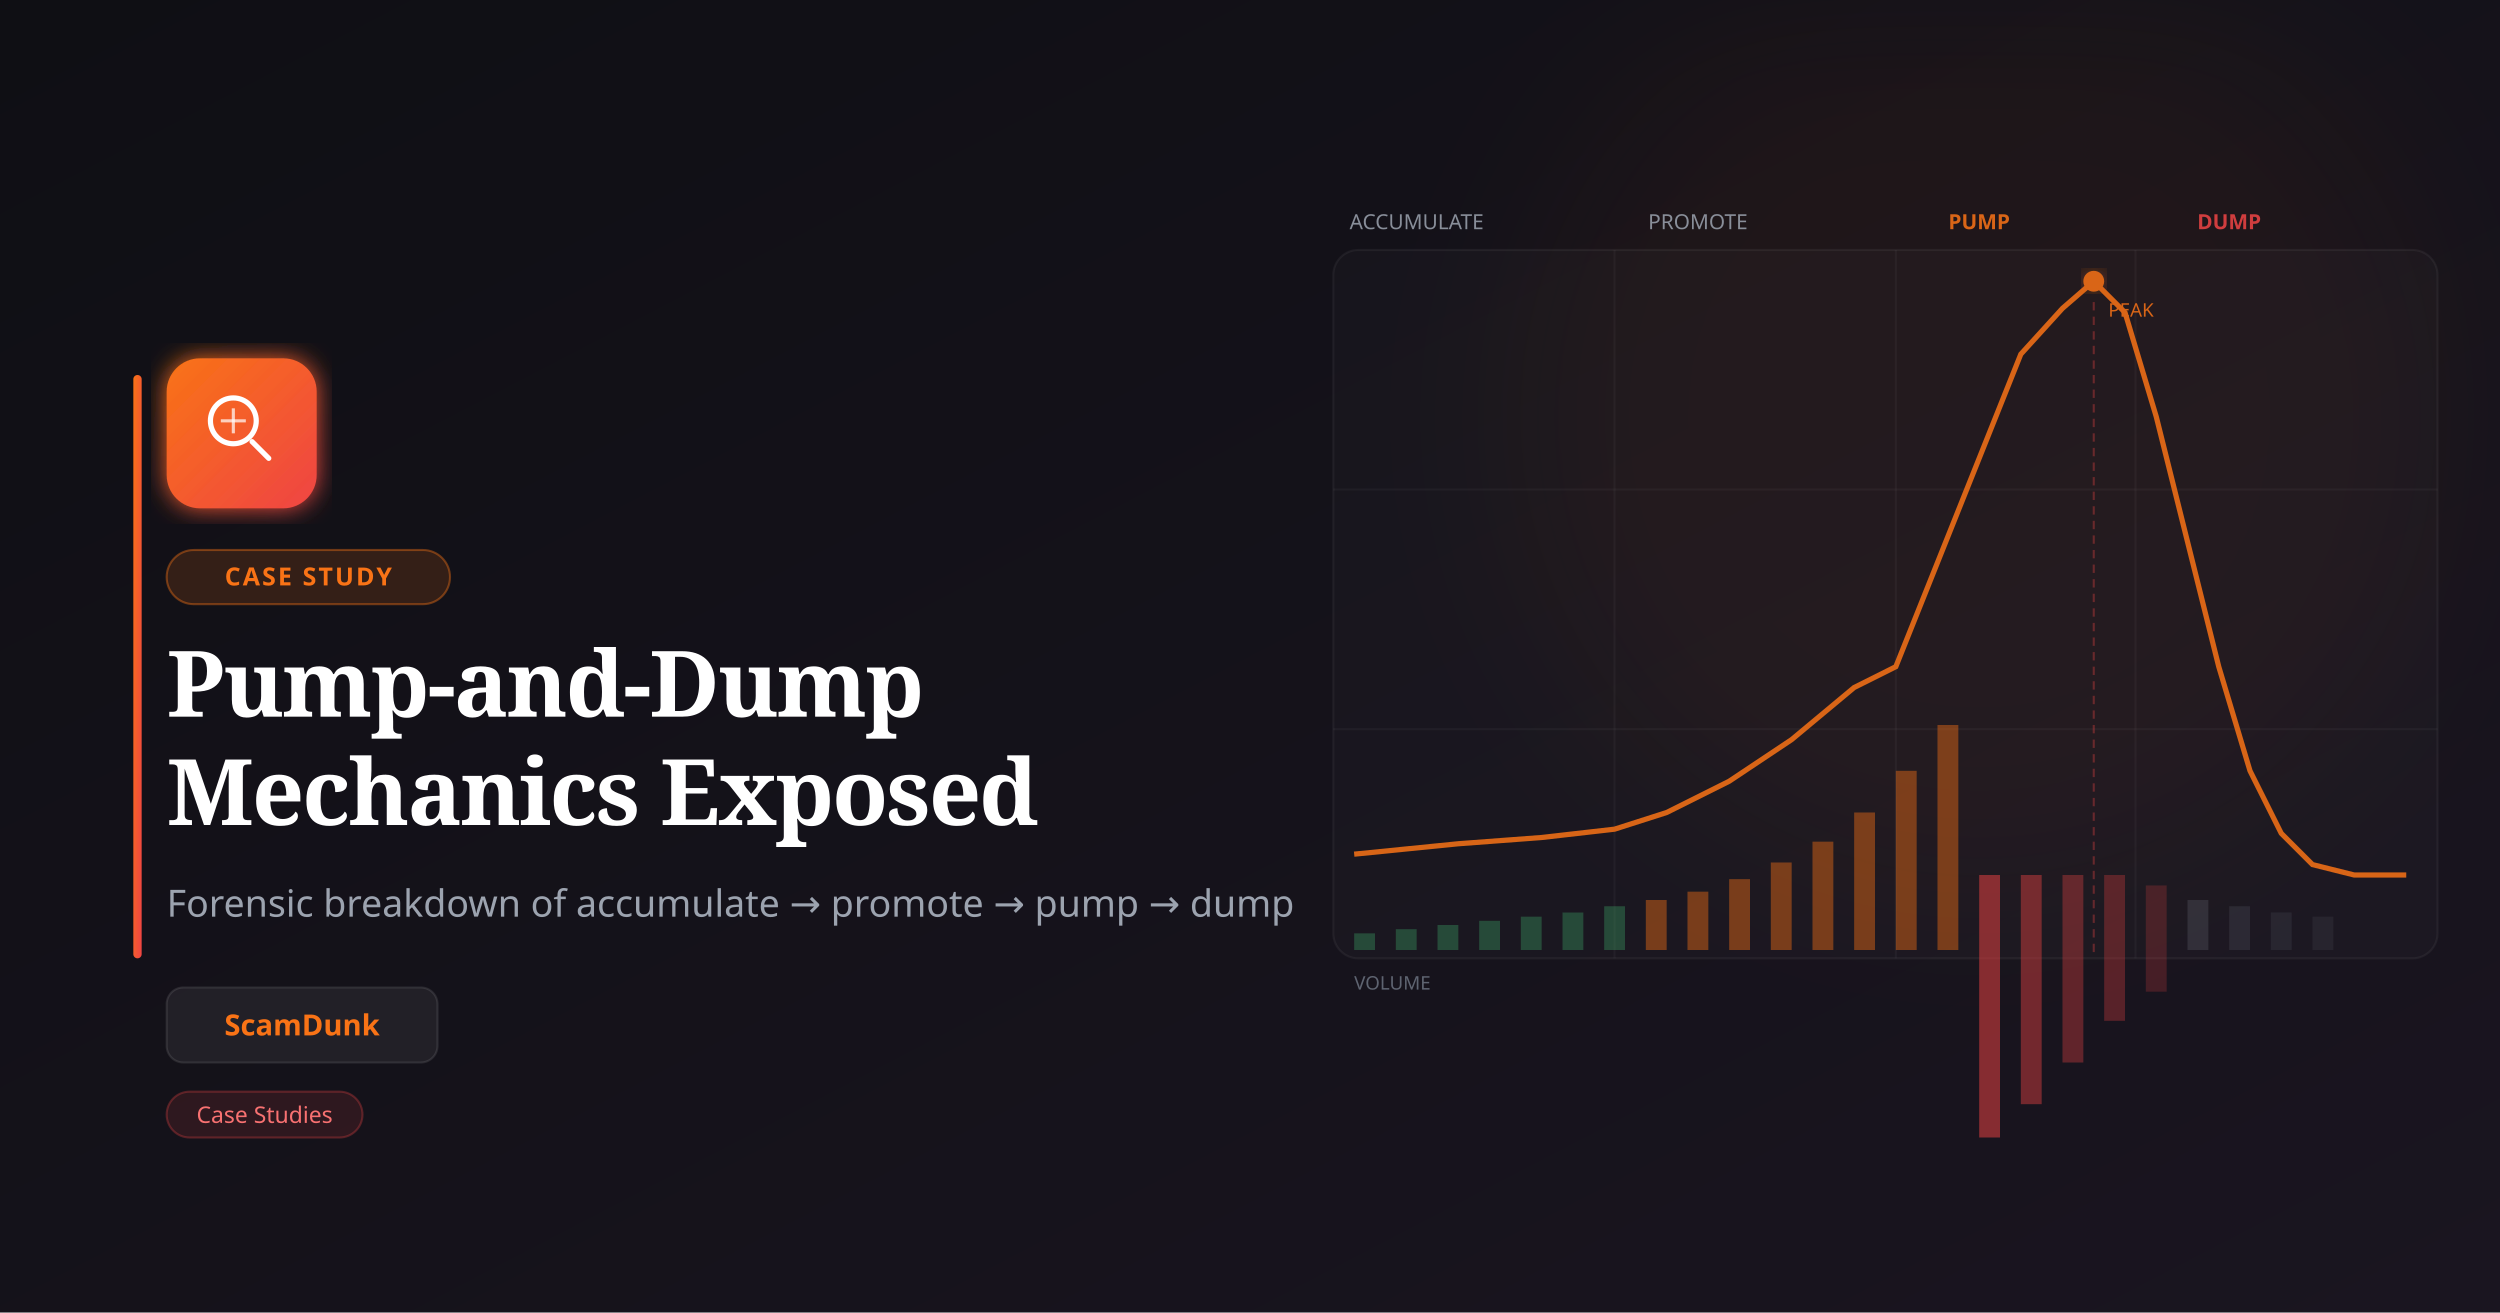
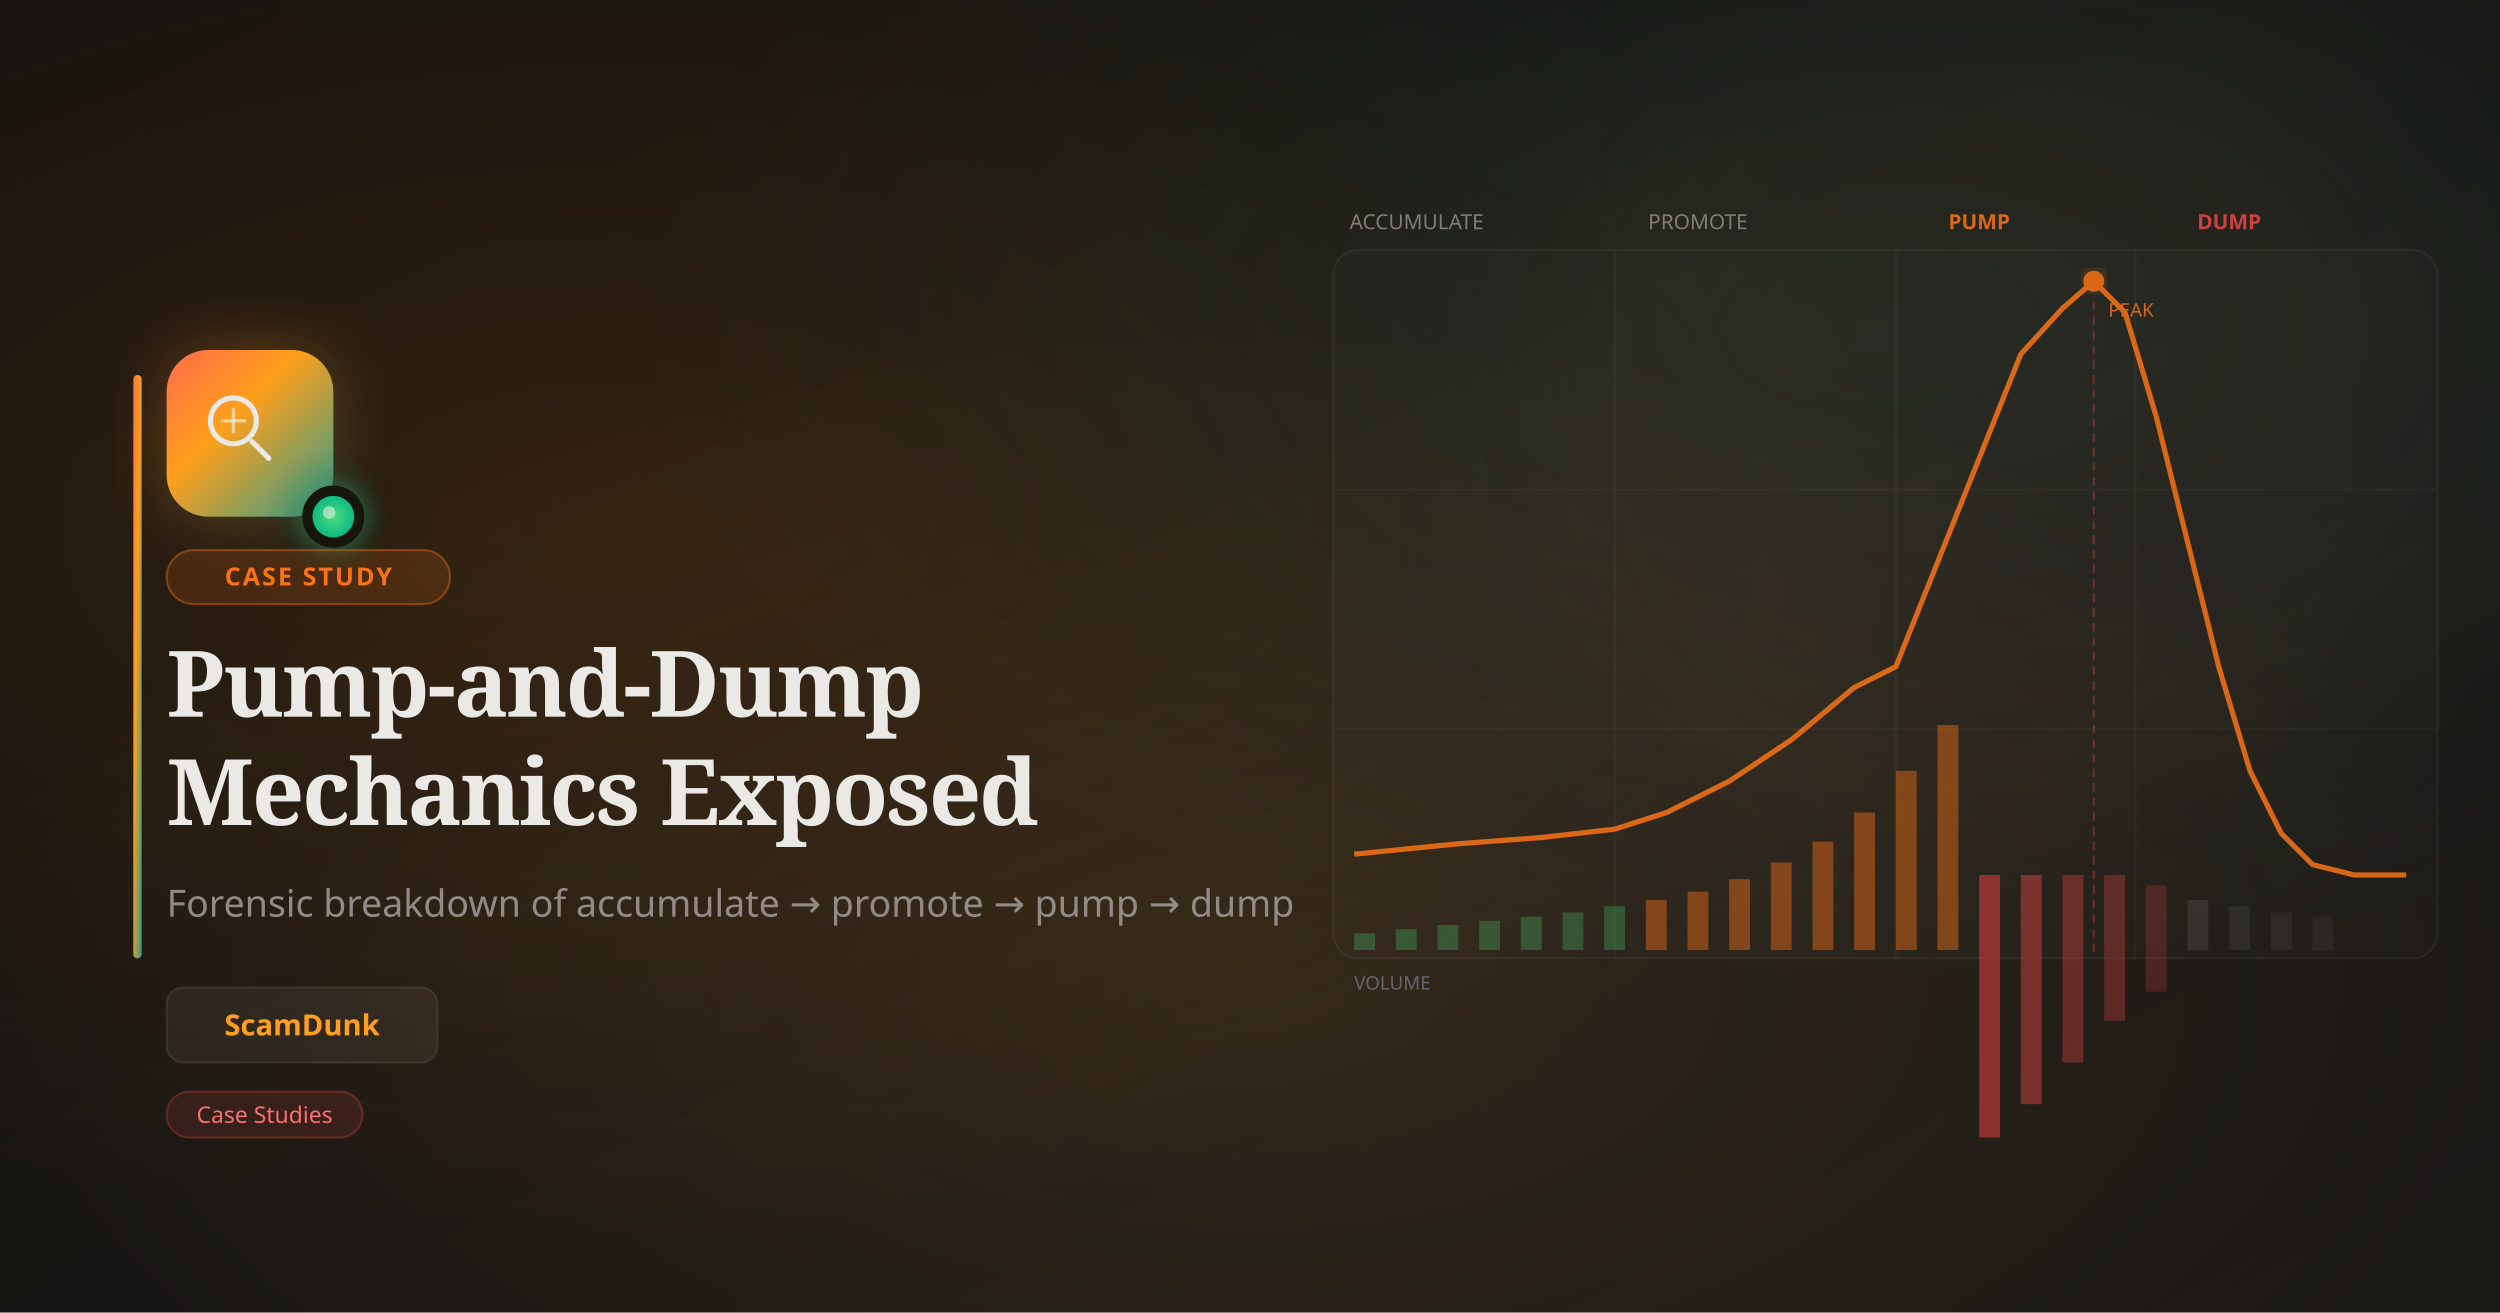
<svg xmlns="http://www.w3.org/2000/svg" viewBox="0 0 1200 630" width="1200" height="630">
  <defs>
    <linearGradient id="bg" x1="0%" y1="0%" x2="100%" y2="100%">
      <stop offset="0%" style="stop-color:#0f0f14;stop-opacity:1" />
      <stop offset="100%" style="stop-color:#1a1520;stop-opacity:1" />
    </linearGradient>
    <linearGradient id="brand" x1="0%" y1="0%" x2="100%" y2="100%">
      <stop offset="0%" style="stop-color:#f97316;stop-opacity:1" />
      <stop offset="100%" style="stop-color:#ef4444;stop-opacity:1" />
    </linearGradient>
    <filter id="glow">
      <feGaussianBlur stdDeviation="6" result="b" />
      <feMerge>
        <feMergeNode in="b" />
        <feMergeNode in="SourceGraphic" />
      </feMerge>
    </filter>
    <filter id="softglow" x="-100%" y="-100%" width="300%" height="300%">
      <feGaussianBlur stdDeviation="40" />
    </filter>
+     <linearGradient id="bg-new" x1="0%" y1="0%" x2="100%" y2="100%">
+       <stop offset="0%" style="stop-color:#141210;stop-opacity:1" />
+       <stop offset="100%" style="stop-color:#1c1a17;stop-opacity:1" />
+     </linearGradient>
+     <radialGradient id="mesh-1" cx="25%" cy="40%" r="55%">
+       <stop offset="0%" style="stop-color:#F57C00;stop-opacity:0.12" />
+       <stop offset="100%" style="stop-color:#F57C00;stop-opacity:0" />
+     </radialGradient>
+     <radialGradient id="mesh-2" cx="75%" cy="25%" r="50%">
+       <stop offset="0%" style="stop-color:#2A9D8F;stop-opacity:0.12" />
+       <stop offset="100%" style="stop-color:#2A9D8F;stop-opacity:0" />
+     </radialGradient>
+     <radialGradient id="mesh-3" cx="50%" cy="75%" r="50%">
+       <stop offset="0%" style="stop-color:#FFB74D;stop-opacity:0.10" />
+       <stop offset="100%" style="stop-color:#FFB74D;stop-opacity:0" />
+     </radialGradient>
+     <linearGradient id="square-grad" x1="0%" y1="0%" x2="100%" y2="100%">
+       <stop offset="0%" style="stop-color:#FF6B4A;stop-opacity:1" />
+       <stop offset="40%" style="stop-color:#FF9F1C;stop-opacity:1" />
+       <stop offset="100%" style="stop-color:#2A9D8F;stop-opacity:1" />
+     </linearGradient>
+     <radialGradient id="green-dot" cx="50%" cy="50%" r="50%">
+       <stop offset="0%" style="stop-color:#4ade80;stop-opacity:1" />
+       <stop offset="100%" style="stop-color:#10b981;stop-opacity:1" />
+     </radialGradient>
+     <filter id="square-glow" x="-30%" y="-30%" width="160%" height="160%">
+       <feGaussianBlur stdDeviation="15" result="blur" />
+       <feMerge>
+         <feMergeNode in="blur" />
+         <feMergeNode in="SourceGraphic" />
+       </feMerge>
+     </filter>
+     <filter id="dot-glow" x="-80%" y="-80%" width="360%" height="360%">
+       <feGaussianBlur stdDeviation="8" result="blur" />
+       <feMerge>
+         <feMergeNode in="blur" />
+         <feMergeNode in="SourceGraphic" />
+       </feMerge>
+     </filter>
  </defs>
-   <rect width="1200" height="630" fill="url(#bg)" />
+   <rect width="1200" height="630" fill="url(#bg-new)" />
+   <rect width="1200" height="630" fill="url(#mesh-1)" />
+   <rect width="1200" height="630" fill="url(#mesh-2)" />
+   <rect width="1200" height="630" fill="url(#mesh-3)" />
  <circle cx="950" cy="200" r="220" fill="#f97316" opacity="0.05" filter="url(#softglow)" />
  <g transform="translate(620, 80)" opacity="0.85">
-     <text x="60" y="30" font-family="system-ui,sans-serif" font-size="10" fill="#9ca3af" text-anchor="middle">ACCUMULATE</text>
-     <text x="195" y="30" font-family="system-ui,sans-serif" font-size="10" fill="#9ca3af" text-anchor="middle">PROMOTE</text>
+     <text x="60" y="30" font-family="system-ui,sans-serif" font-size="10" fill="#918b87" text-anchor="middle">ACCUMULATE</text>
+     <text x="195" y="30" font-family="system-ui,sans-serif" font-size="10" fill="#918b87" text-anchor="middle">PROMOTE</text>
    <text x="330" y="30" font-family="system-ui,sans-serif" font-size="10" fill="#f97316" text-anchor="middle" font-weight="700">PUMP</text>
    <text x="450" y="30" font-family="system-ui,sans-serif" font-size="10" fill="#ef4444" text-anchor="middle" font-weight="700">DUMP</text>
-     <rect x="20" y="40" width="530" height="340" rx="12" fill="#ffffff" fill-opacity="0.02" stroke="#ffffff" stroke-opacity="0.06" stroke-width="1" />
-     <g stroke="#ffffff" stroke-opacity="0.04" stroke-width="1">
+     <rect x="20" y="40" width="530" height="340" rx="12" fill="#ebe9e5" fill-opacity="0.02" stroke="#ebe9e5" stroke-opacity="0.06" stroke-width="1" />
+     <g stroke="#ebe9e5" stroke-opacity="0.04" stroke-width="1">
      <line x1="20" y1="155" x2="550" y2="155" />
      <line x1="20" y1="270" x2="550" y2="270" />
      <line x1="155" y1="40" x2="155" y2="380" />
      <line x1="290" y1="40" x2="290" y2="380" />
      <line x1="405" y1="40" x2="405" y2="380" />
    </g>
    <polyline points="30,330 80,325 120,322 155,318 180,310 210,295 240,275 270,250 290,240 310,190 330,140 350,90 370,68 385,55 400,70 415,120 430,180 445,240 460,290 475,320 490,335 510,340 535,340" stroke="#f97316" stroke-width="2.5" fill="none" />
    <circle cx="385" cy="55" r="5" fill="#f97316" filter="url(#glow)" />
    <line x1="385" y1="65" x2="385" y2="380" stroke="#ef4444" stroke-width="1" stroke-dasharray="4,3" opacity="0.4" />
    <text x="392" y="72" font-family="system-ui,sans-serif" font-size="9" fill="#f97316">PEAK</text>
    <g fill="#4ade80" fill-opacity="0.3">
      <rect x="30" y="368" width="10" height="8" />
      <rect x="50" y="366" width="10" height="10" />
      <rect x="70" y="364" width="10" height="12" />
      <rect x="90" y="362" width="10" height="14" />
      <rect x="110" y="360" width="10" height="16" />
      <rect x="130" y="358" width="10" height="18" />
      <rect x="150" y="355" width="10" height="21" />
    </g>
    <g fill="#f97316" fill-opacity="0.5">
      <rect x="170" y="352" width="10" height="24" />
      <rect x="190" y="348" width="10" height="28" />
      <rect x="210" y="342" width="10" height="34" />
      <rect x="230" y="334" width="10" height="42" />
      <rect x="250" y="324" width="10" height="52" />
      <rect x="270" y="310" width="10" height="66" />
      <rect x="290" y="290" width="10" height="86" />
      <rect x="310" y="268" width="10" height="108" />
      <rect x="330" y="340" width="10" height="126" fill="#ef4444" fill-opacity="0.6" />
      <rect x="350" y="340" width="10" height="110" fill="#ef4444" fill-opacity="0.5" />
      <rect x="370" y="340" width="10" height="90" fill="#ef4444" fill-opacity="0.4" />
      <rect x="390" y="340" width="10" height="70" fill="#ef4444" fill-opacity="0.35" />
      <rect x="410" y="345" width="10" height="51" fill="#ef4444" fill-opacity="0.25" />
-       <rect x="430" y="352" width="10" height="24" fill="#9ca3af" fill-opacity="0.2" />
-       <rect x="450" y="355" width="10" height="21" fill="#9ca3af" fill-opacity="0.15" />
-       <rect x="470" y="358" width="10" height="18" fill="#9ca3af" fill-opacity="0.12" />
-       <rect x="490" y="360" width="10" height="16" fill="#9ca3af" fill-opacity="0.1" />
+       <rect x="430" y="352" width="10" height="24" fill="#918b87" fill-opacity="0.2" />
+       <rect x="450" y="355" width="10" height="21" fill="#918b87" fill-opacity="0.15" />
+       <rect x="470" y="358" width="10" height="18" fill="#918b87" fill-opacity="0.12" />
+       <rect x="490" y="360" width="10" height="16" fill="#918b87" fill-opacity="0.1" />
    </g>
    <text x="30" y="395" font-family="system-ui,sans-serif" font-size="9" fill="#6b7280">VOLUME</text>
  </g>
-   <rect x="64" y="180" width="4" height="280" rx="2" fill="url(#brand)" />
-   <rect x="80" y="172" width="72" height="72" rx="16" fill="url(#brand)" filter="url(#glow)" />
+   <rect x="64" y="180" width="4" height="280" rx="2" fill="url(#square-grad)" />
+   <g transform="translate(80, 168)">
+     <rect x="0" y="0" width="80" height="80" rx="20" fill="url(#square-grad)" opacity="0.3" filter="url(#square-glow)" />
+     <rect x="0" y="0" width="80" height="80" rx="20" fill="url(#square-grad)" />
+   </g>
+   <g transform="translate(160, 248)" filter="url(#dot-glow)">
+     <circle cx="0" cy="0" r="14" fill="#141210" stroke="#141210" stroke-width="2" />
+     <circle cx="0" cy="0" r="10" fill="url(#green-dot)" />
+     <circle cx="-2" cy="-2" r="3" fill="#ebe9e5" opacity="0.6" />
+   </g>
  <g transform="translate(116,208)">
-     <circle cx="-4" cy="-6" r="11" stroke="white" stroke-width="2.5" fill="none" />
-     <line x1="5" y1="4" x2="13" y2="12" stroke="white" stroke-width="2.5" stroke-linecap="round" />
-     <line x1="-10" y1="-6" x2="2" y2="-6" stroke="white" stroke-width="1.5" opacity="0.7" />
-     <line x1="-4" y1="-12" x2="-4" y2="0" stroke="white" stroke-width="1.5" opacity="0.7" />
+     <circle cx="-4" cy="-6" r="11" stroke="#ebe9e5" stroke-width="2.5" fill="none" />
+     <line x1="5" y1="4" x2="13" y2="12" stroke="#ebe9e5" stroke-width="2.5" stroke-linecap="round" />
+     <line x1="-10" y1="-6" x2="2" y2="-6" stroke="#ebe9e5" stroke-width="1.5" opacity="0.7" />
+     <line x1="-4" y1="-12" x2="-4" y2="0" stroke="#ebe9e5" stroke-width="1.5" opacity="0.7" />
  </g>
  <rect x="80" y="264" width="136" height="26" rx="13" fill="#f97316" fill-opacity="0.15" stroke="#f97316" stroke-opacity="0.4" stroke-width="1" />
  <text x="148" y="281" font-family="system-ui,sans-serif" font-size="12" font-weight="600" fill="#f97316" text-anchor="middle" letter-spacing="1">CASE STUDY</text>
-   <text x="80" y="344" font-family="Georgia,serif" font-size="44" font-weight="700" fill="#ffffff" letter-spacing="-1">Pump-and-Dump</text>
-   <text x="80" y="396" font-family="Georgia,serif" font-size="44" font-weight="700" fill="#ffffff" letter-spacing="-1">Mechanics Exposed</text>
-   <text x="80" y="440" font-family="system-ui,sans-serif" font-size="18" fill="#9ca3af">Forensic breakdown of accumulate → promote → pump → dump</text>
+   <text x="80" y="344" font-family="Georgia,serif" font-size="44" font-weight="700" fill="#ebe9e5" letter-spacing="-1">Pump-and-Dump</text>
+   <text x="80" y="396" font-family="Georgia,serif" font-size="44" font-weight="700" fill="#ebe9e5" letter-spacing="-1">Mechanics Exposed</text>
+   <text x="80" y="440" font-family="system-ui,sans-serif" font-size="18" fill="#918b87">Forensic breakdown of accumulate → promote → pump → dump</text>
  <g transform="translate(80,474)">
-     <rect width="130" height="36" rx="8" fill="#ffffff" fill-opacity="0.06" stroke="#ffffff" stroke-opacity="0.1" stroke-width="1" />
-     <text x="65" y="23" font-family="system-ui,sans-serif" font-size="14" font-weight="700" fill="#f97316" text-anchor="middle">ScamDunk</text>
+     <rect width="130" height="36" rx="8" fill="#ebe9e5" fill-opacity="0.06" stroke="#ebe9e5" stroke-opacity="0.1" stroke-width="1" />
+     <text x="65" y="23" font-family="system-ui,sans-serif" font-size="14" font-weight="700" fill="#FF9F1C" text-anchor="middle">ScamDunk</text>
  </g>
  <g transform="translate(80,524)">
    <rect width="94" height="22" rx="11" fill="#ef4444" fill-opacity="0.12" stroke="#ef4444" stroke-opacity="0.3" stroke-width="1" />
    <text x="47" y="15" font-family="system-ui,sans-serif" font-size="11" fill="#f87171" text-anchor="middle">Case Studies</text>
  </g>
</svg>
